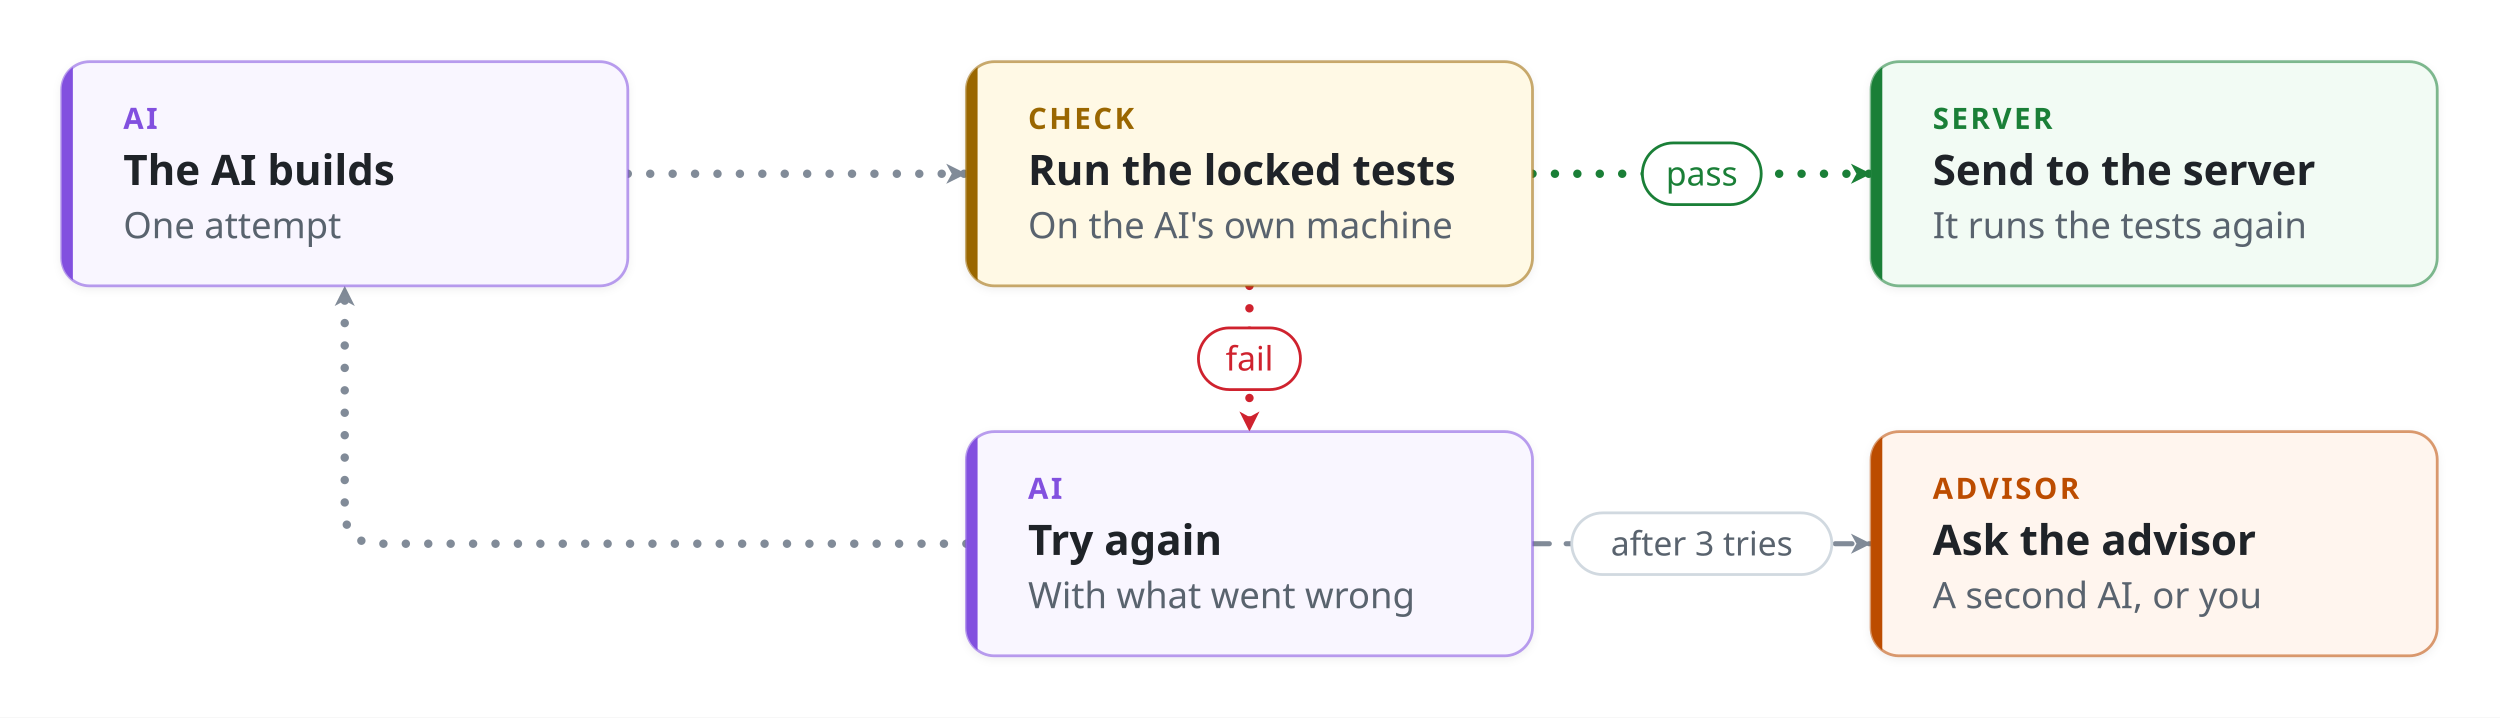
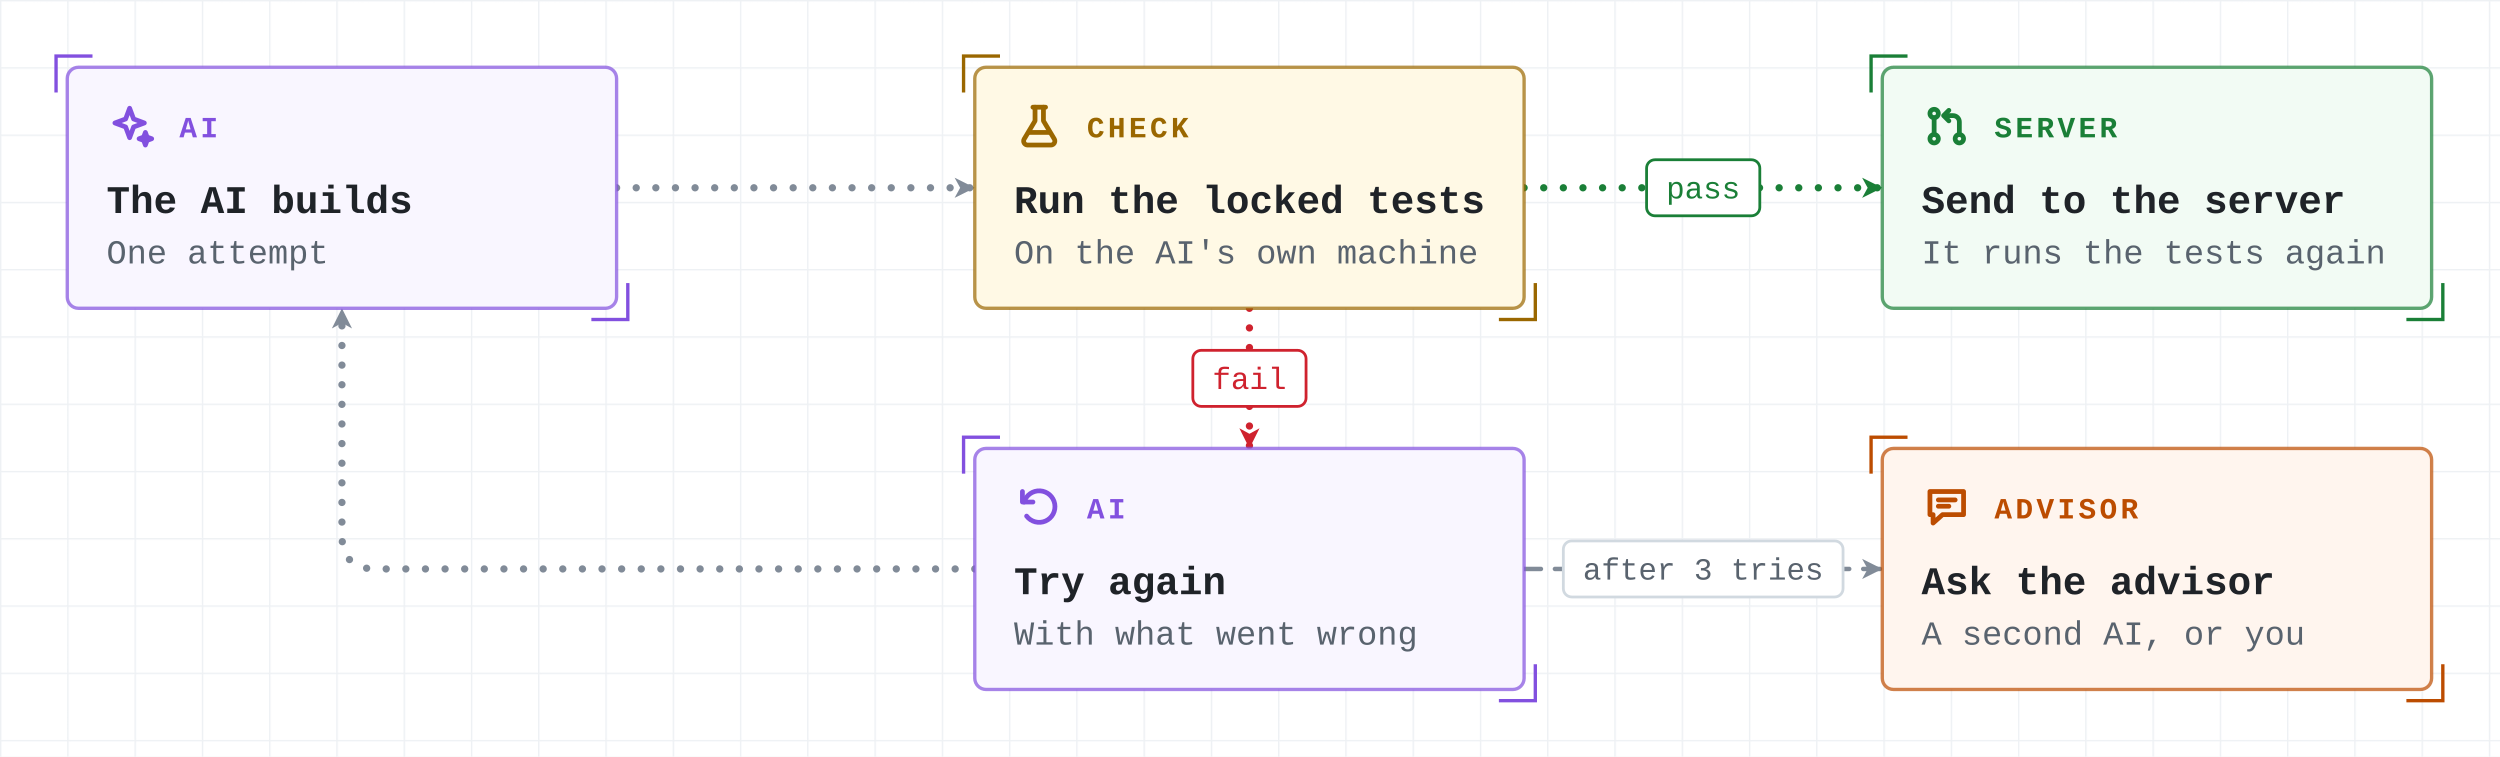
- <svg xmlns="http://www.w3.org/2000/svg" viewBox="-22 -22 892 256" width="892" height="256" role="img" aria-labelledby="title desc" font-family="-apple-system, BlinkMacSystemFont, 'Segoe UI', 'Noto Sans', Helvetica, Arial, sans-serif">
+ <svg xmlns="http://www.w3.org/2000/svg" viewBox="-24 -24 892 270" width="892" height="270" role="img" aria-labelledby="title desc" font-family="ui-monospace, SFMono-Regular, 'JetBrains Mono', 'Cascadia Mono', Menlo, Consolas, 'Liberation Mono', monospace">
  <defs>
    <marker id="arrow-plain" viewBox="0 0 10 10" refX="9" refY="5" markerWidth="9" markerHeight="9" markerUnits="userSpaceOnUse" orient="auto-start-reverse">
      <path d="M1,1 L9,5 L1,9 L3.2,5 z" fill="#818b98" />
    </marker>
    <marker id="arrow-fail" viewBox="0 0 10 10" refX="9" refY="5" markerWidth="9" markerHeight="9" markerUnits="userSpaceOnUse" orient="auto-start-reverse">
      <path d="M1,1 L9,5 L1,9 L3.2,5 z" fill="#cf222e" />
    </marker>
    <marker id="arrow-pass" viewBox="0 0 10 10" refX="9" refY="5" markerWidth="9" markerHeight="9" markerUnits="userSpaceOnUse" orient="auto-start-reverse">
      <path d="M1,1 L9,5 L1,9 L3.2,5 z" fill="#1a7f37" />
    </marker>
-     <filter id="shadow" x="-10%" y="-10%" width="120%" height="140%">
-       <feDropShadow dx="0" dy="1" stdDeviation="1.6" flood-color="#1f2328" flood-opacity="0.07" />
-     </filter>
+     <pattern id="grid" x="-24" y="-24" width="24" height="24" patternUnits="userSpaceOnUse">
+       <path d="M24 0H0V24" fill="none" stroke="#eef1f4" stroke-width="1" />
+     </pattern>
  </defs>
-   <style>.main{stroke-width:3;stroke-dasharray:0 8;animation:flow 0.8s linear infinite}.side{stroke-width:1.8;stroke-dasharray:6 6;animation:side 1.6s linear infinite}@keyframes flow{to{stroke-dashoffset:-8}}@keyframes side{to{stroke-dashoffset:-12}}@media (prefers-reduced-motion:reduce){.main,.side{animation:none}.ticket{display:none}}</style>
-   <rect x="-22" y="-22" width="892" height="256" fill="#ffffff" />
-   <path class="main" d="M202.0,40.0 L322.8,40.0" fill="none" stroke="#818b98" stroke-linecap="round" stroke-linejoin="round" marker-end="url(#arrow-plain)" />
-   <path class="main" d="M524.8,40.0 L645.6,40.0" fill="none" stroke="#1a7f37" stroke-linecap="round" stroke-linejoin="round" marker-end="url(#arrow-pass)" />
-   <path class="main" d="M423.8,80.0 L423.8,132.0" fill="none" stroke="#cf222e" stroke-linecap="round" stroke-linejoin="round" marker-end="url(#arrow-fail)" />
-   <path class="main" d="M322.8,172.0 L113.0,172.0 Q101.0,172.0 101.0,160.0 L101.0,80.0" fill="none" stroke="#818b98" stroke-linecap="round" stroke-linejoin="round" marker-end="url(#arrow-plain)" />
-   <path class="side" d="M524.8,172.0 L645.6,172.0" fill="none" stroke="#818b98" stroke-linecap="round" stroke-linejoin="round" marker-end="url(#arrow-plain)" />
-   <rect x="0.0" y="0.0" width="202.0" height="80.0" rx="10" fill="#f9f6ff" stroke="#8250df" stroke-opacity="0.55" stroke-width="1" filter="url(#shadow)" />
-   <clipPath id="clip0">
-     <rect x="0.0" y="0.0" width="202.0" height="80.0" rx="10" />
-   </clipPath>
-   <rect x="0.0" y="0.0" width="4" height="80.0" fill="#8250df" clip-path="url(#clip0)" />
-   <text x="22.0" y="24.0" font-size="10.5" font-weight="700" letter-spacing="0.9" fill="#8250df">AI</text>
-   <text x="22.0" y="44.0" font-size="15" font-weight="600" fill="#1f2328">The AI builds</text>
-   <text x="22.0" y="63.0" font-size="13" fill="#59636e">One attempt</text>
-   <rect x="322.8" y="0.0" width="202.0" height="80.0" rx="10" fill="#fff9e5" stroke="#9a6700" stroke-opacity="0.55" stroke-width="1" filter="url(#shadow)" />
-   <clipPath id="clip1">
-     <rect x="322.8" y="0.0" width="202.0" height="80.0" rx="10" />
-   </clipPath>
-   <rect x="322.8" y="0.0" width="4" height="80.0" fill="#9a6700" clip-path="url(#clip1)" />
-   <text x="344.8" y="24.0" font-size="10.5" font-weight="700" letter-spacing="0.9" fill="#9a6700">CHECK</text>
-   <text x="344.8" y="44.0" font-size="15" font-weight="600" fill="#1f2328">Run the locked tests</text>
-   <text x="344.8" y="63.0" font-size="13" fill="#59636e">On the AI's own machine</text>
-   <rect x="645.6" y="0.0" width="202.0" height="80.0" rx="10" fill="#f2fbf4" stroke="#1a7f37" stroke-opacity="0.55" stroke-width="1" filter="url(#shadow)" />
-   <clipPath id="clip2">
-     <rect x="645.6" y="0.0" width="202.0" height="80.0" rx="10" />
-   </clipPath>
-   <rect x="645.6" y="0.0" width="4" height="80.0" fill="#1a7f37" clip-path="url(#clip2)" />
-   <text x="667.6" y="24.0" font-size="10.5" font-weight="700" letter-spacing="0.9" fill="#1a7f37">SERVER</text>
-   <text x="667.6" y="44.0" font-size="15" font-weight="600" fill="#1f2328">Send to the server</text>
-   <text x="667.6" y="63.0" font-size="13" fill="#59636e">It runs the tests again</text>
-   <rect x="322.8" y="132.0" width="202.0" height="80.0" rx="10" fill="#f9f6ff" stroke="#8250df" stroke-opacity="0.55" stroke-width="1" filter="url(#shadow)" />
-   <clipPath id="clip3">
-     <rect x="322.8" y="132.0" width="202.0" height="80.0" rx="10" />
-   </clipPath>
-   <rect x="322.8" y="132.0" width="4" height="80.0" fill="#8250df" clip-path="url(#clip3)" />
-   <text x="344.8" y="156.0" font-size="10.5" font-weight="700" letter-spacing="0.9" fill="#8250df">AI</text>
-   <text x="344.8" y="176.0" font-size="15" font-weight="600" fill="#1f2328">Try again</text>
-   <text x="344.8" y="195.0" font-size="13" fill="#59636e">With what went wrong</text>
-   <rect x="645.6" y="132.0" width="202.0" height="80.0" rx="10" fill="#fff5ee" stroke="#bc4c00" stroke-opacity="0.55" stroke-width="1" filter="url(#shadow)" />
-   <clipPath id="clip4">
-     <rect x="645.6" y="132.0" width="202.0" height="80.0" rx="10" />
-   </clipPath>
-   <rect x="645.6" y="132.0" width="4" height="80.0" fill="#bc4c00" clip-path="url(#clip4)" />
-   <text x="667.6" y="156.0" font-size="10.5" font-weight="700" letter-spacing="0.9" fill="#bc4c00">ADVISOR</text>
-   <text x="667.6" y="176.0" font-size="15" font-weight="600" fill="#1f2328">Ask the advisor</text>
-   <text x="667.6" y="195.0" font-size="13" fill="#59636e">A second AI, or you</text>
-   <rect x="564.0" y="29.0" width="42.4" height="22" rx="11.0" fill="#ffffff" stroke="#1a7f37" stroke-width="1" />
-   <text x="585.2" y="44.2" text-anchor="middle" font-size="12" font-weight="500" fill="#1a7f37">pass</text>
-   <rect x="405.6" y="95.0" width="36.4" height="22" rx="11.0" fill="#ffffff" stroke="#cf222e" stroke-width="1" />
-   <text x="423.8" y="110.2" text-anchor="middle" font-size="12" font-weight="500" fill="#cf222e">fail</text>
-   <rect x="538.8" y="161.0" width="92.8" height="22" rx="11.0" fill="#ffffff" stroke="#d1d9e0" stroke-width="1" />
-   <text x="585.2" y="176.2" text-anchor="middle" font-size="12" font-weight="500" fill="#59636e">after 3 tries</text>
+   <style>.main{stroke-width:2.6;stroke-dasharray:0 7;animation:flow 0.8s linear infinite}.side{stroke-width:1.6;stroke-dasharray:6 5;animation:side 1.6s linear infinite}@keyframes flow{to{stroke-dashoffset:-7}}@keyframes side{to{stroke-dashoffset:-11}}@media (prefers-reduced-motion:reduce){.main,.side{animation:none}.ticket{display:none}}</style>
+   <rect x="-24" y="-24" width="892" height="270" fill="#ffffff" />
+   <rect x="-24" y="-24" width="892" height="270" fill="url(#grid)" />
+   <path class="main" d="M196.0,43.0 L323.8,43.0" fill="none" stroke="#818b98" stroke-linecap="round" stroke-linejoin="round" marker-end="url(#arrow-plain)" />
+   <path class="main" d="M519.8,43.0 L647.6,43.0" fill="none" stroke="#1a7f37" stroke-linecap="round" stroke-linejoin="round" marker-end="url(#arrow-pass)" />
+   <path class="main" d="M421.8,86.0 L421.8,136.0" fill="none" stroke="#cf222e" stroke-linecap="round" stroke-linejoin="round" marker-end="url(#arrow-fail)" />
+   <path class="main" d="M323.8,179.0 L110.0,179.0 Q98.0,179.0 98.0,167.0 L98.0,86.0" fill="none" stroke="#818b98" stroke-linecap="round" stroke-linejoin="round" marker-end="url(#arrow-plain)" />
+   <path class="side" d="M519.8,179.0 L647.6,179.0" fill="none" stroke="#818b98" stroke-linecap="round" stroke-linejoin="round" marker-end="url(#arrow-plain)" />
+   <rect x="0.0" y="0.0" width="196.0" height="86.0" rx="4" fill="#f9f6ff" stroke="#8250df" stroke-opacity="0.7" stroke-width="1.2" />
+   <path d="M9.0,-4.0 H-4.0 V9.0" fill="none" stroke="#8250df" stroke-width="1.2" />
+   <path d="M187.0,90.0 H200.0 V77.0" fill="none" stroke="#8250df" stroke-width="1.2" />
+   <g transform="translate(14.0,12.0) scale(0.75)" fill="none" stroke="#8250df" stroke-width="2.27" stroke-linecap="round" stroke-linejoin="round">
+     <path d="M11 3.5l1.9 5.1L18 10.5l-5.1 1.9L11 17.5l-1.9-5.1L4 10.5l5.1-1.9z" />
+     <path d="M18.5 15l.8 2.2l2.2.8l-2.2.8l-.8 2.2l-.8-2.2l-2.2-.8l2.2-.8z" />
+   </g>
+   <text x="40.0" y="25.0" font-size="10.5" font-weight="700" letter-spacing="1.2" fill="#8250df">AI</text>
+   <text x="14.0" y="52.0" font-size="14" font-weight="700" fill="#1f2328">The AI builds</text>
+   <text x="14.0" y="70.0" font-size="12" fill="#59636e">One attempt</text>
+   <rect x="323.8" y="0.0" width="196.0" height="86.0" rx="4" fill="#fff9e5" stroke="#9a6700" stroke-opacity="0.7" stroke-width="1.2" />
+   <path d="M332.8,-4.0 H319.8 V9.0" fill="none" stroke="#9a6700" stroke-width="1.2" />
+   <path d="M510.8,90.0 H523.8 V77.0" fill="none" stroke="#9a6700" stroke-width="1.2" />
+   <g transform="translate(337.8,12.0) scale(0.75)" fill="none" stroke="#9a6700" stroke-width="2.27" stroke-linecap="round" stroke-linejoin="round">
+     <path d="M9 3h6" />
+     <path d="M10 3v6.5l-5.2 8.7A1.9 1.9 0 0 0 6.4 21h11.2a1.9 1.9 0 0 0 1.6-2.8L14 9.5V3" />
+     <path d="M7.4 15h9.2" />
+   </g>
+   <text x="363.8" y="25.0" font-size="10.5" font-weight="700" letter-spacing="1.2" fill="#9a6700">CHECK</text>
+   <text x="337.8" y="52.0" font-size="14" font-weight="700" fill="#1f2328">Run the locked tests</text>
+   <text x="337.8" y="70.0" font-size="12" fill="#59636e">On the AI's own machine</text>
+   <rect x="647.6" y="0.0" width="196.0" height="86.0" rx="4" fill="#f2fbf4" stroke="#1a7f37" stroke-opacity="0.7" stroke-width="1.2" />
+   <path d="M656.6,-4.0 H643.6 V9.0" fill="none" stroke="#1a7f37" stroke-width="1.2" />
+   <path d="M834.6,90.0 H847.6 V77.0" fill="none" stroke="#1a7f37" stroke-width="1.2" />
+   <g transform="translate(661.6,12.0) scale(0.75)" fill="none" stroke="#1a7f37" stroke-width="2.27" stroke-linecap="round" stroke-linejoin="round">
+     <path d="M6 4a2 2 0 1 0 0 4a2 2 0 1 0 0-4z" />
+     <path d="M6 16a2 2 0 1 0 0 4a2 2 0 1 0 0-4z" />
+     <path d="M18 16a2 2 0 1 0 0 4a2 2 0 1 0 0-4z" />
+     <path d="M6 8v8" />
+     <path d="M18 16v-6a3 3 0 0 0-3-3h-4" />
+     <path d="M13 4.5L10.5 7L13 9.5" />
+   </g>
+   <text x="687.6" y="25.0" font-size="10.5" font-weight="700" letter-spacing="1.2" fill="#1a7f37">SERVER</text>
+   <text x="661.6" y="52.0" font-size="14" font-weight="700" fill="#1f2328">Send to the server</text>
+   <text x="661.6" y="70.0" font-size="12" fill="#59636e">It runs the tests again</text>
+   <rect x="323.8" y="136.0" width="196.0" height="86.0" rx="4" fill="#f9f6ff" stroke="#8250df" stroke-opacity="0.7" stroke-width="1.2" />
+   <path d="M332.8,132.0 H319.8 V145.0" fill="none" stroke="#8250df" stroke-width="1.2" />
+   <path d="M510.8,226.0 H523.8 V213.0" fill="none" stroke="#8250df" stroke-width="1.2" />
+   <g transform="translate(337.8,148.0) scale(0.75)" fill="none" stroke="#8250df" stroke-width="2.27" stroke-linecap="round" stroke-linejoin="round">
+     <path d="M4 4.5v5h5" />
+     <path d="M4.8 9.5A7.5 7.5 0 1 1 6 16.2" />
+   </g>
+   <text x="363.8" y="161.0" font-size="10.5" font-weight="700" letter-spacing="1.2" fill="#8250df">AI</text>
+   <text x="337.8" y="188.0" font-size="14" font-weight="700" fill="#1f2328">Try again</text>
+   <text x="337.8" y="206.0" font-size="12" fill="#59636e">With what went wrong</text>
+   <rect x="647.6" y="136.0" width="196.0" height="86.0" rx="4" fill="#fff5ee" stroke="#bc4c00" stroke-opacity="0.7" stroke-width="1.2" />
+   <path d="M656.6,132.0 H643.6 V145.0" fill="none" stroke="#bc4c00" stroke-width="1.2" />
+   <path d="M834.6,226.0 H847.6 V213.0" fill="none" stroke="#bc4c00" stroke-width="1.2" />
+   <g transform="translate(661.6,148.0) scale(0.75)" fill="none" stroke="#bc4c00" stroke-width="2.27" stroke-linecap="round" stroke-linejoin="round">
+     <path d="M4 4.5h16v11H10l-4.5 4v-4H4z" />
+     <path d="M8 8.5h8M8 11.5h5" />
+   </g>
+   <text x="687.6" y="161.0" font-size="10.5" font-weight="700" letter-spacing="1.2" fill="#bc4c00">ADVISOR</text>
+   <text x="661.6" y="188.0" font-size="14" font-weight="700" fill="#1f2328">Ask the advisor</text>
+   <text x="661.6" y="206.0" font-size="12" fill="#59636e">A second AI, or you</text>
+   <rect x="563.5" y="33.0" width="40.4" height="20" rx="3" fill="#ffffff" stroke="#1a7f37" stroke-width="1" />
+   <text x="583.7" y="46.8" text-anchor="middle" font-size="11" fill="#1a7f37">pass</text>
+   <rect x="401.6" y="101.0" width="40.4" height="20" rx="3" fill="#ffffff" stroke="#cf222e" stroke-width="1" />
+   <text x="421.8" y="114.8" text-anchor="middle" font-size="11" fill="#cf222e">fail</text>
+   <rect x="533.8" y="169.0" width="99.8" height="20" rx="3" fill="#ffffff" stroke="#d1d9e0" stroke-width="1" />
+   <text x="583.7" y="182.8" text-anchor="middle" font-size="11" fill="#59636e">after 3 tries</text>
</svg>
